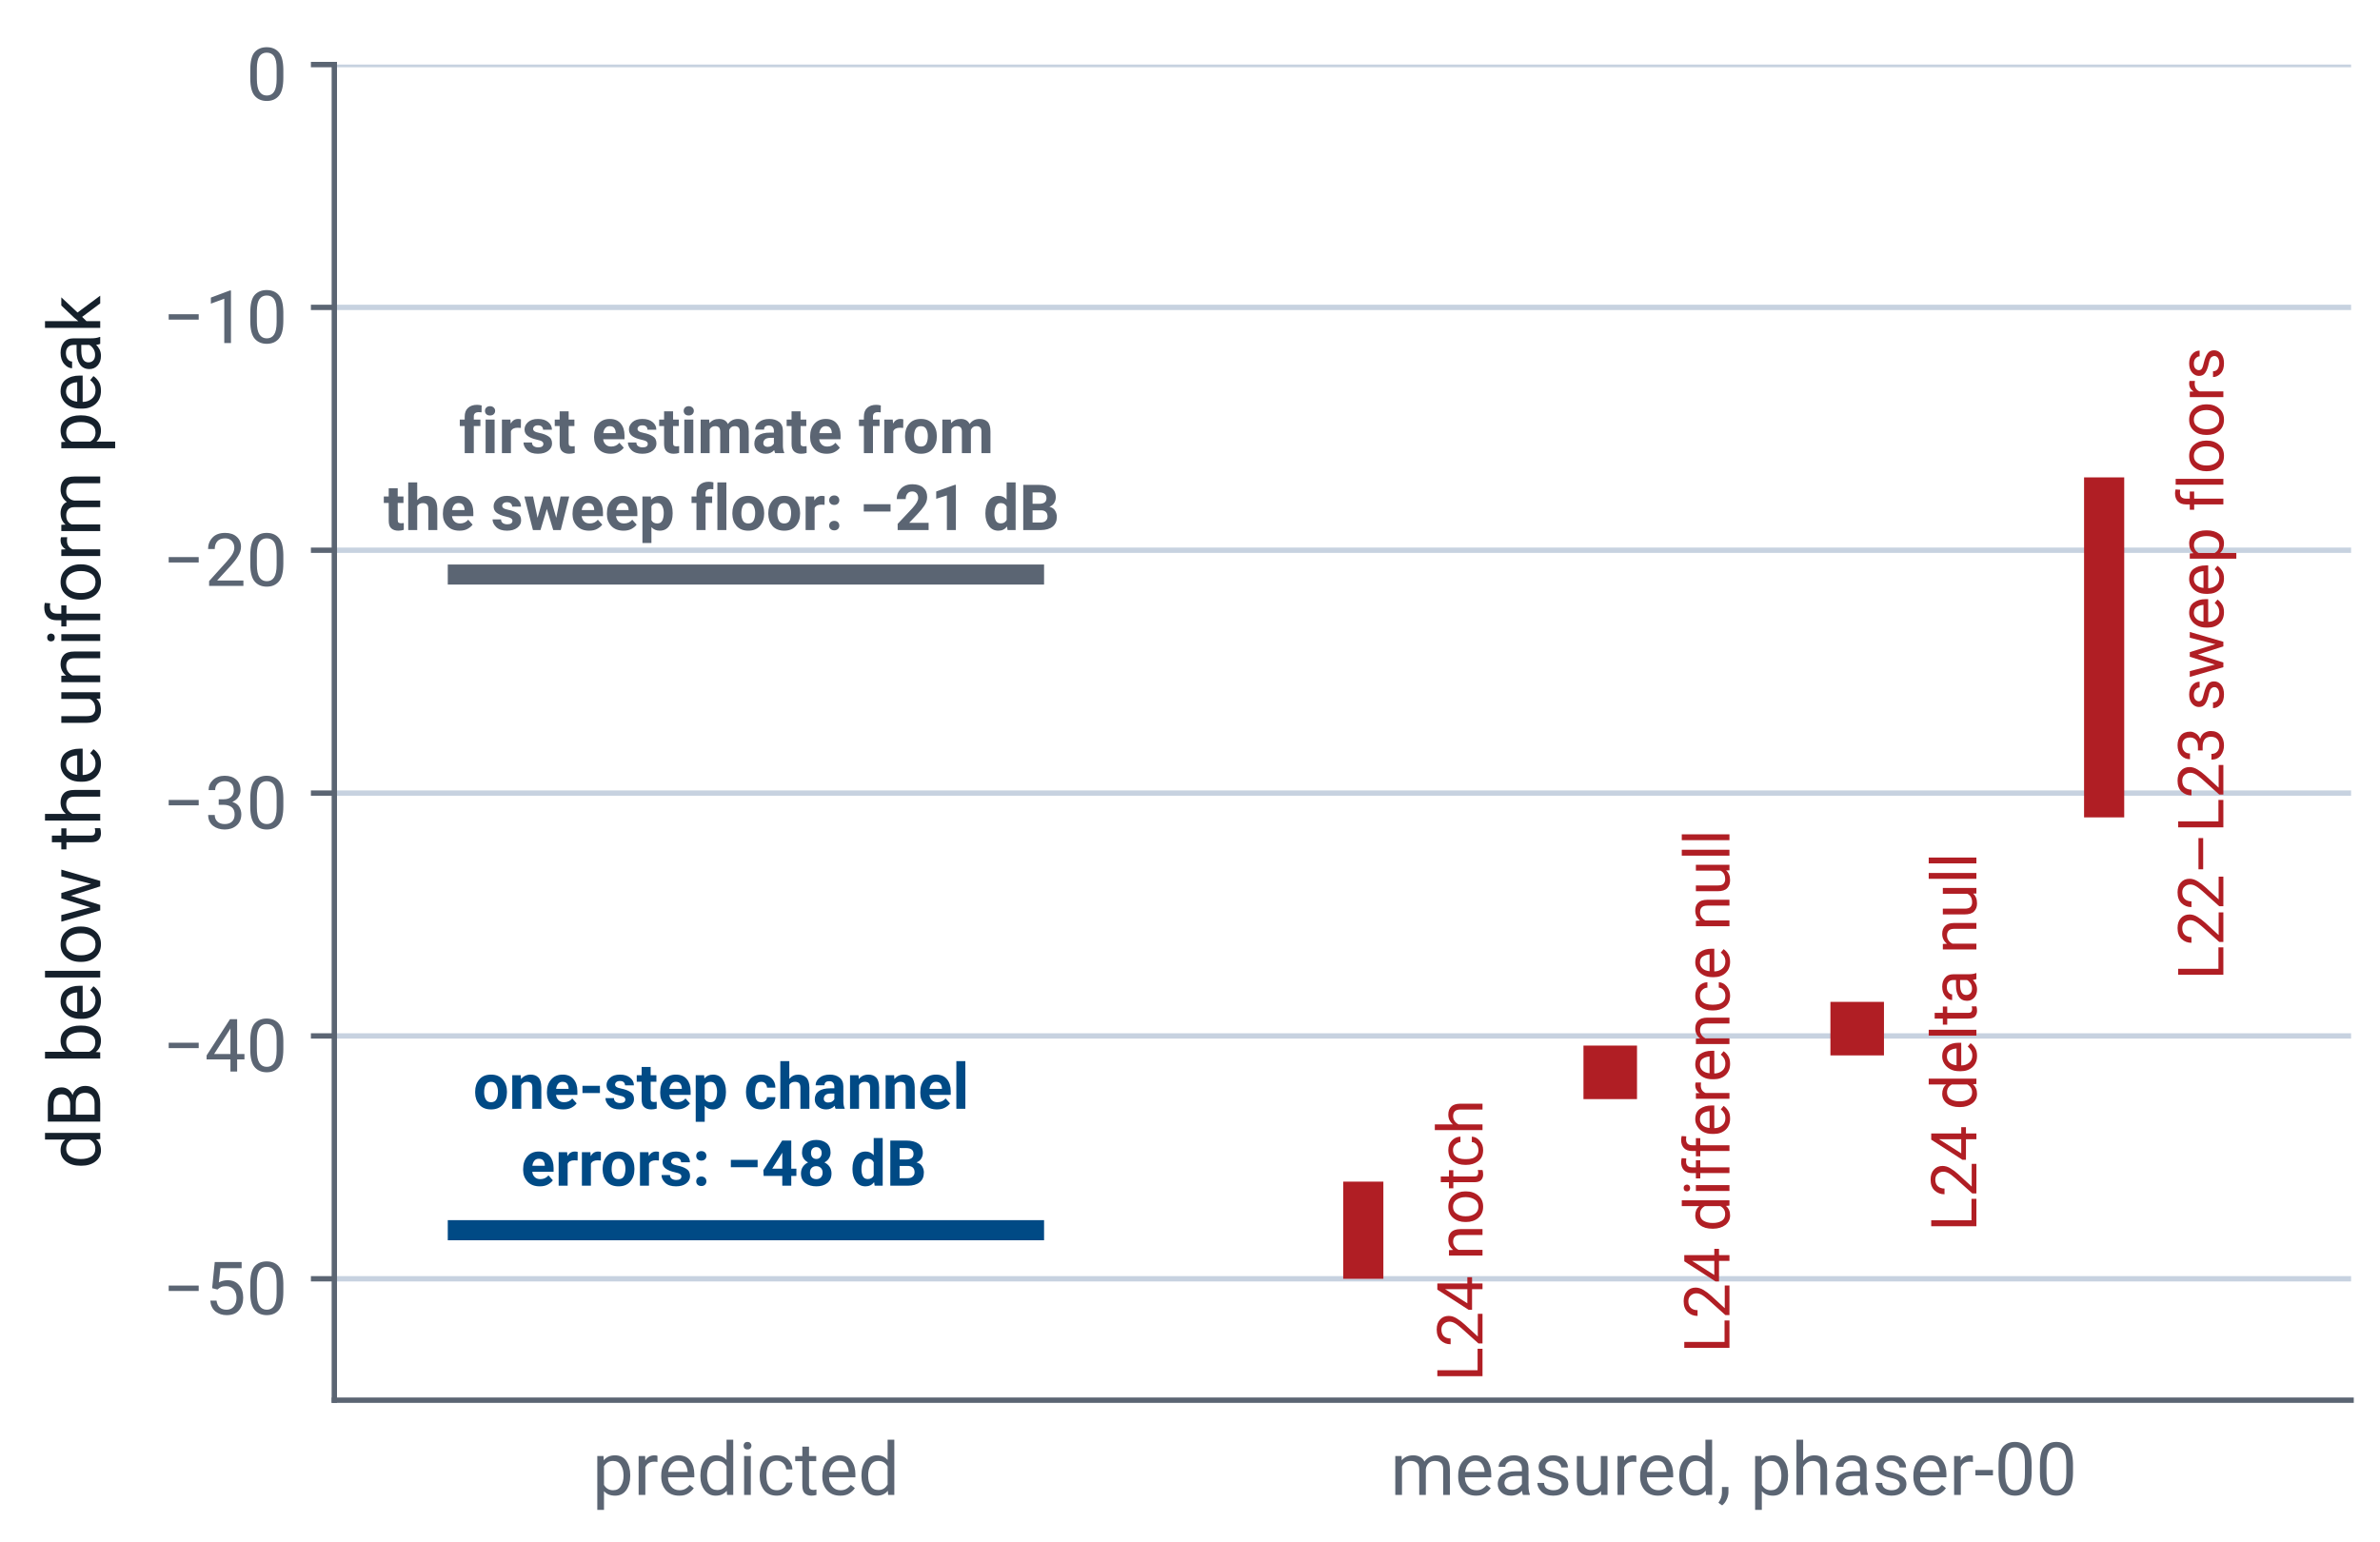
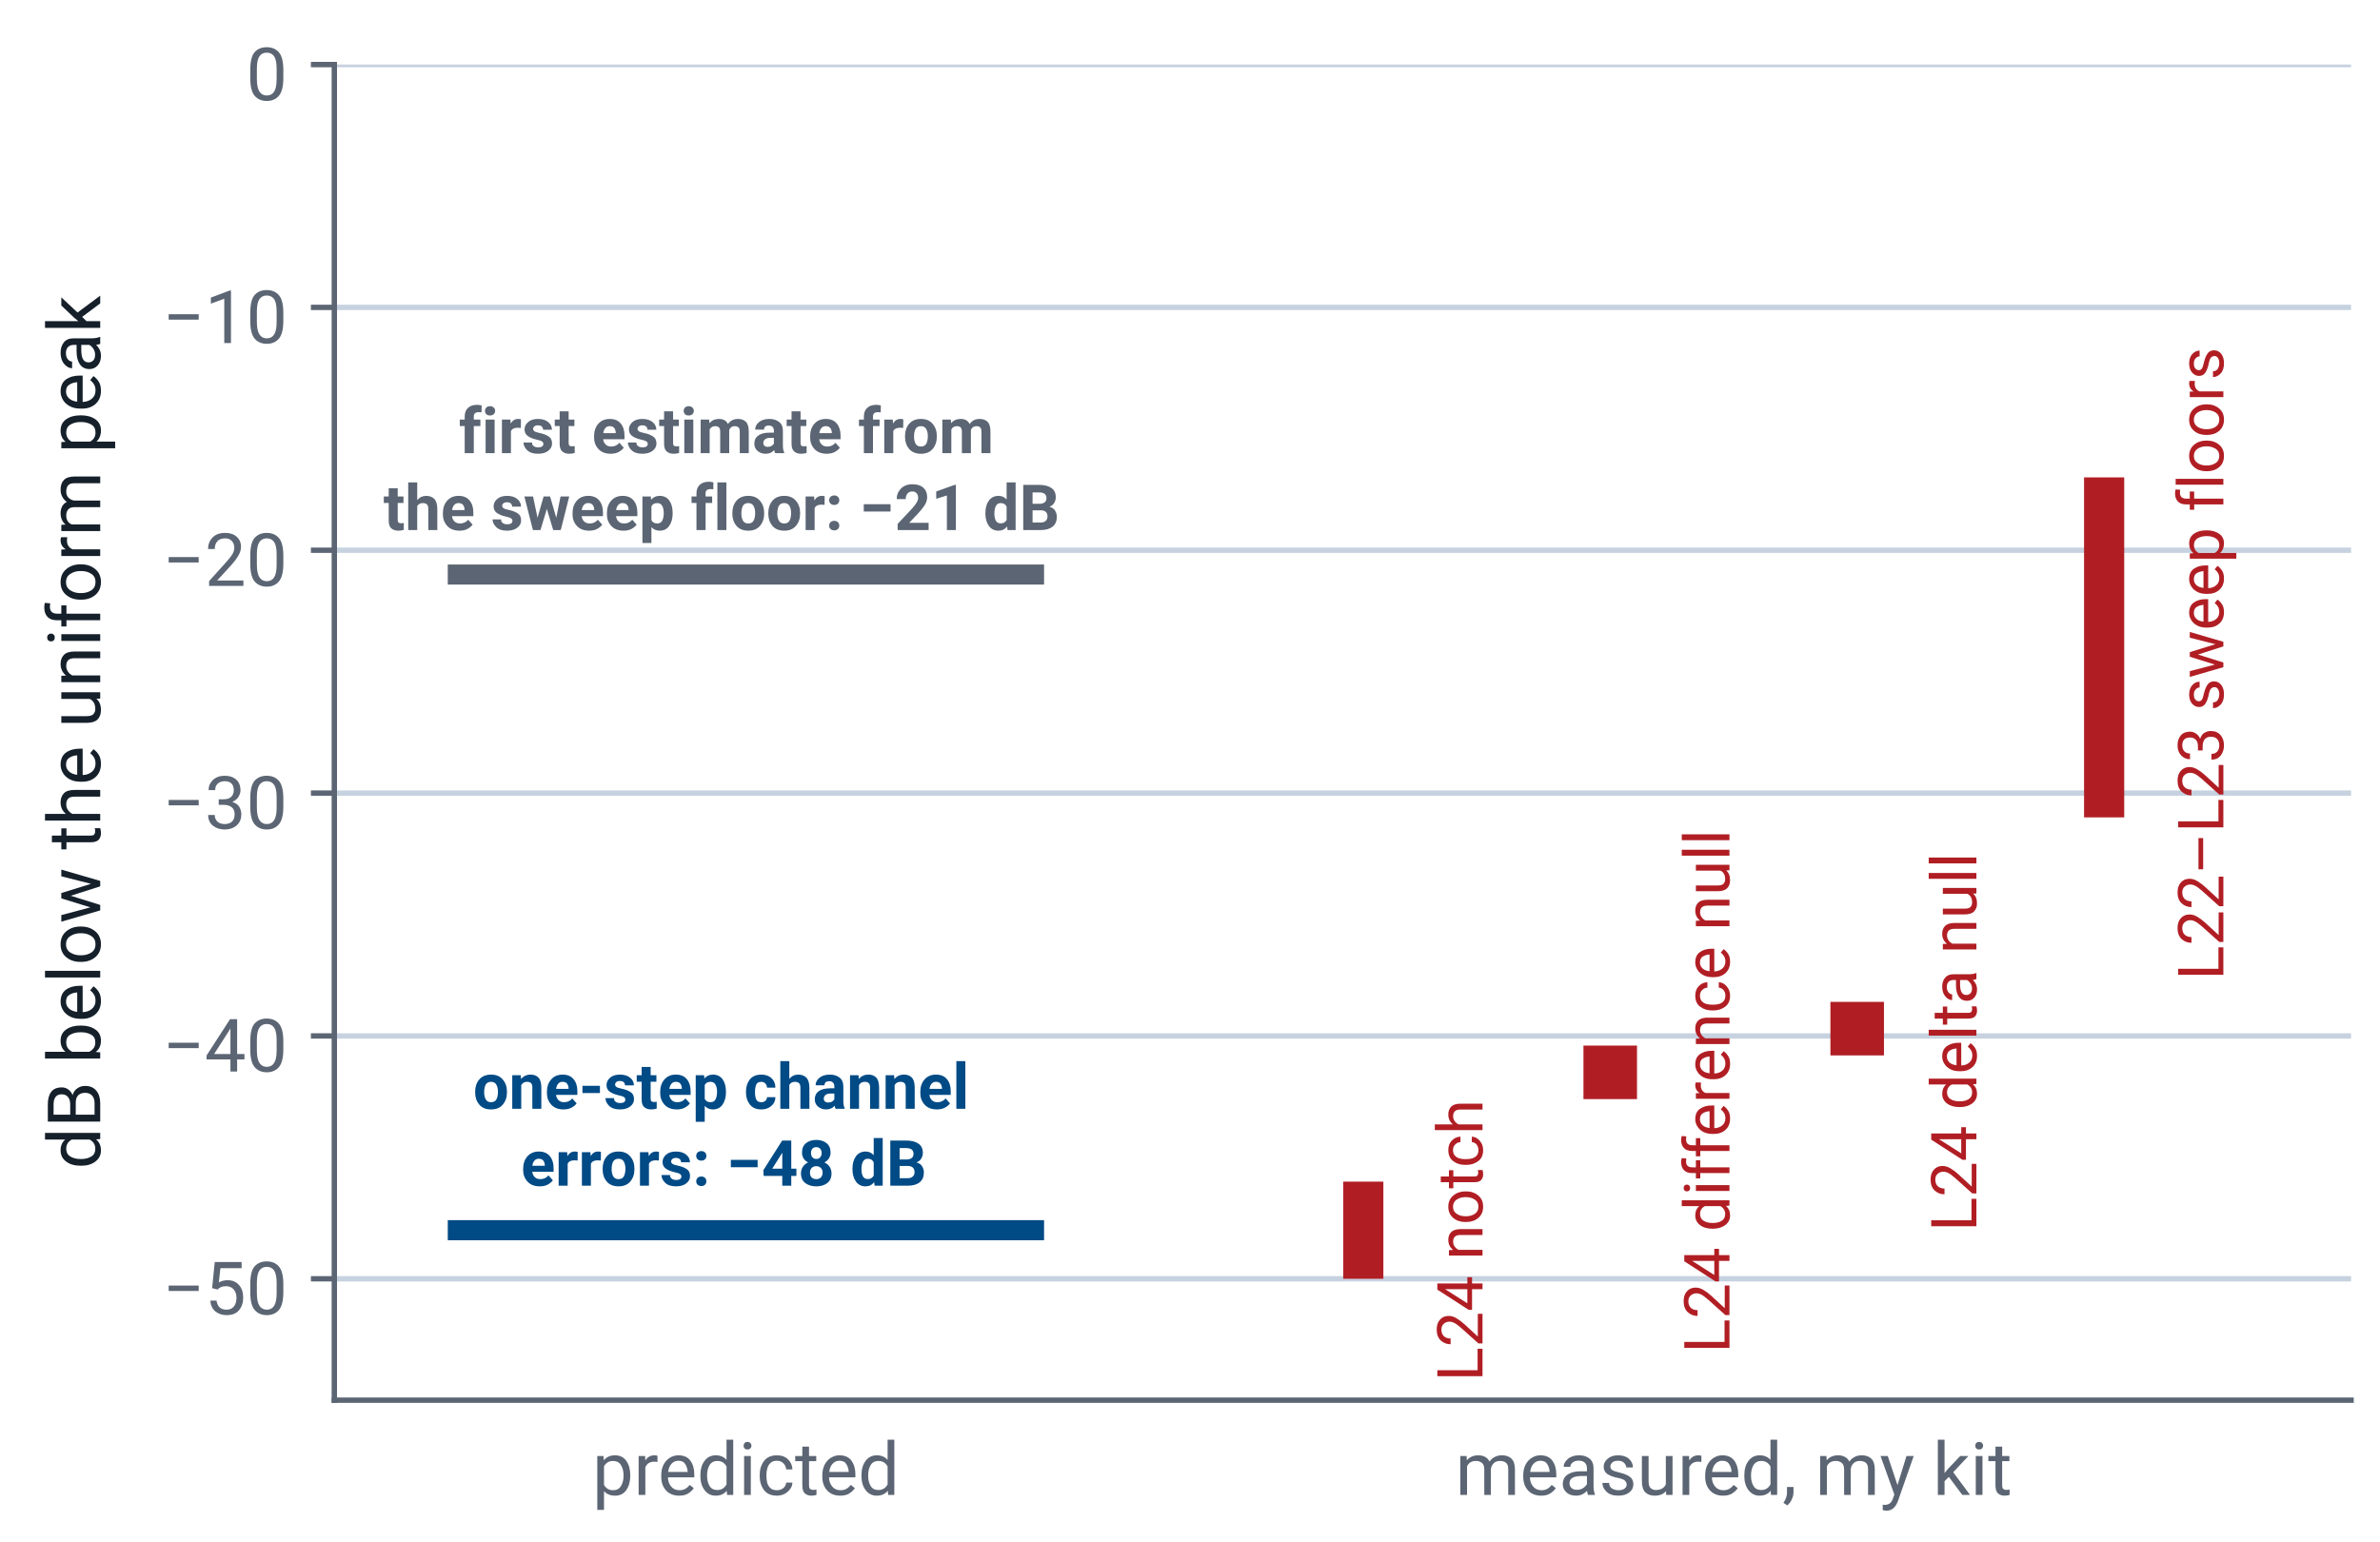
<svg xmlns="http://www.w3.org/2000/svg" xmlns:xlink="http://www.w3.org/1999/xlink" width="355.592pt" height="230.362pt" viewBox="0 0 355.592 230.362" version="1.1">
  <defs>
    <style type="text/css">*{stroke-linejoin: round; stroke-linecap: butt}</style>
  </defs>
  <g id="figure_1">
    <g id="patch_1">
      <path d="M 0 230.362  L 355.592 230.362  L 355.592 0  L 0 0  L 0 230.362  z " style="fill: none" />
    </g>
    <g id="axes_1">
      <g id="patch_2">
        <path d="M 49.952 209.232  L 351.272 209.232  L 351.272 9.648  L 49.952 9.648  L 49.952 209.232  z " style="fill: none" />
      </g>
      <g id="matplotlib.axis_1">
        <g id="xtick_1">
          <g id="line2d_1" />
          <g id="text_1">
            <text style="font-size: 11px; font-family:'Source Sans Pro', 'Segoe UI', Roboto, Helvetica, Arial, sans-serif; text-anchor: middle; fill: #5b6573" x="111.446" y="223.388" transform="rotate(-0 111.4463 223.3884)">predicted</text>
          </g>
        </g>
        <g id="xtick_2">
          <g id="line2d_2" />
          <g id="text_2">
-             <text style="font-size: 11px; font-family:'Source Sans Pro', 'Segoe UI', Roboto, Helvetica, Arial, sans-serif; text-anchor: middle; fill: #5b6573" x="259.032" y="223.388" transform="rotate(-0 259.0316 223.3884)">measured, phaser-00</text>
+             <text style="font-size: 11px; font-family:'Source Sans Pro', 'Segoe UI', Roboto, Helvetica, Arial, sans-serif; text-anchor: middle; fill: #5b6573" x="259.032" y="223.388" transform="rotate(-0 259.0316 223.3884)">measured, my kit</text>
          </g>
        </g>
      </g>
      <g id="matplotlib.axis_2">
        <g id="ytick_1">
          <g id="line2d_3">
-             <path d="M 49.952 191.088  L 351.272 191.088  " clip-path="url(#p412a77c0eb)" style="fill: none; stroke: #c7d2e0; stroke-width: 0.8; stroke-linecap: square" />
+             <path d="M 49.952 191.088  L 351.272 191.088  " clip-path="url(#p0927539a43)" style="fill: none; stroke: #c7d2e0; stroke-width: 0.8; stroke-linecap: square" />
          </g>
          <g id="line2d_4">
            <defs>
-               <path id="m4d7eb49909" d="M 0 0  L -3.5 0  " style="stroke: #5b6573; stroke-width: 0.8" />
+               <path id="m16cf325395" d="M 0 0  L -3.5 0  " style="stroke: #5b6573; stroke-width: 0.8" />
            </defs>
            <g>
-               <use xlink:href="#m4d7eb49909" x="49.952" y="191.088" style="fill: #5b6573; stroke: #5b6573; stroke-width: 0.8" />
+               <use xlink:href="#m16cf325395" x="49.952" y="191.088" style="fill: #5b6573; stroke: #5b6573; stroke-width: 0.8" />
            </g>
          </g>
          <g id="text_3">
            <text style="font-size: 11px; font-family:'Source Sans Pro', 'Segoe UI', Roboto, Helvetica, Arial, sans-serif; text-anchor: end; fill: #5b6573" x="42.952" y="196.416" transform="rotate(-0 42.95238 196.4162)">−50</text>
          </g>
        </g>
        <g id="ytick_2">
          <g id="line2d_5">
-             <path d="M 49.952 154.8  L 351.272 154.8  " clip-path="url(#p412a77c0eb)" style="fill: none; stroke: #c7d2e0; stroke-width: 0.8; stroke-linecap: square" />
+             <path d="M 49.952 154.8  L 351.272 154.8  " clip-path="url(#p0927539a43)" style="fill: none; stroke: #c7d2e0; stroke-width: 0.8; stroke-linecap: square" />
          </g>
          <g id="line2d_6">
            <g>
-               <use xlink:href="#m4d7eb49909" x="49.952" y="154.8" style="fill: #5b6573; stroke: #5b6573; stroke-width: 0.8" />
+               <use xlink:href="#m16cf325395" x="49.952" y="154.8" style="fill: #5b6573; stroke: #5b6573; stroke-width: 0.8" />
            </g>
          </g>
          <g id="text_4">
            <text style="font-size: 11px; font-family:'Source Sans Pro', 'Segoe UI', Roboto, Helvetica, Arial, sans-serif; text-anchor: end; fill: #5b6573" x="42.952" y="160.128" transform="rotate(-0 42.95238 160.1283)">−40</text>
          </g>
        </g>
        <g id="ytick_3">
          <g id="line2d_7">
-             <path d="M 49.952 118.512  L 351.272 118.512  " clip-path="url(#p412a77c0eb)" style="fill: none; stroke: #c7d2e0; stroke-width: 0.8; stroke-linecap: square" />
+             <path d="M 49.952 118.512  L 351.272 118.512  " clip-path="url(#p0927539a43)" style="fill: none; stroke: #c7d2e0; stroke-width: 0.8; stroke-linecap: square" />
          </g>
          <g id="line2d_8">
            <g>
-               <use xlink:href="#m4d7eb49909" x="49.952" y="118.512" style="fill: #5b6573; stroke: #5b6573; stroke-width: 0.8" />
+               <use xlink:href="#m16cf325395" x="49.952" y="118.512" style="fill: #5b6573; stroke: #5b6573; stroke-width: 0.8" />
            </g>
          </g>
          <g id="text_5">
            <text style="font-size: 11px; font-family:'Source Sans Pro', 'Segoe UI', Roboto, Helvetica, Arial, sans-serif; text-anchor: end; fill: #5b6573" x="42.952" y="123.84" transform="rotate(-0 42.95238 123.8402)">−30</text>
          </g>
        </g>
        <g id="ytick_4">
          <g id="line2d_9">
-             <path d="M 49.952 82.224  L 351.272 82.224  " clip-path="url(#p412a77c0eb)" style="fill: none; stroke: #c7d2e0; stroke-width: 0.8; stroke-linecap: square" />
+             <path d="M 49.952 82.224  L 351.272 82.224  " clip-path="url(#p0927539a43)" style="fill: none; stroke: #c7d2e0; stroke-width: 0.8; stroke-linecap: square" />
          </g>
          <g id="line2d_10">
            <g>
-               <use xlink:href="#m4d7eb49909" x="49.952" y="82.224" style="fill: #5b6573; stroke: #5b6573; stroke-width: 0.8" />
+               <use xlink:href="#m16cf325395" x="49.952" y="82.224" style="fill: #5b6573; stroke: #5b6573; stroke-width: 0.8" />
            </g>
          </g>
          <g id="text_6">
            <text style="font-size: 11px; font-family:'Source Sans Pro', 'Segoe UI', Roboto, Helvetica, Arial, sans-serif; text-anchor: end; fill: #5b6573" x="42.952" y="87.552" transform="rotate(-0 42.95238 87.55225)">−20</text>
          </g>
        </g>
        <g id="ytick_5">
          <g id="line2d_11">
-             <path d="M 49.952 45.936  L 351.272 45.936  " clip-path="url(#p412a77c0eb)" style="fill: none; stroke: #c7d2e0; stroke-width: 0.8; stroke-linecap: square" />
+             <path d="M 49.952 45.936  L 351.272 45.936  " clip-path="url(#p0927539a43)" style="fill: none; stroke: #c7d2e0; stroke-width: 0.8; stroke-linecap: square" />
          </g>
          <g id="line2d_12">
            <g>
-               <use xlink:href="#m4d7eb49909" x="49.952" y="45.936" style="fill: #5b6573; stroke: #5b6573; stroke-width: 0.8" />
+               <use xlink:href="#m16cf325395" x="49.952" y="45.936" style="fill: #5b6573; stroke: #5b6573; stroke-width: 0.8" />
            </g>
          </g>
          <g id="text_7">
            <text style="font-size: 11px; font-family:'Source Sans Pro', 'Segoe UI', Roboto, Helvetica, Arial, sans-serif; text-anchor: end; fill: #5b6573" x="42.952" y="51.264" transform="rotate(-0 42.95238 51.26425)">−10</text>
          </g>
        </g>
        <g id="ytick_6">
          <g id="line2d_13">
-             <path d="M 49.952 9.648  L 351.272 9.648  " clip-path="url(#p412a77c0eb)" style="fill: none; stroke: #c7d2e0; stroke-width: 0.8; stroke-linecap: square" />
+             <path d="M 49.952 9.648  L 351.272 9.648  " clip-path="url(#p0927539a43)" style="fill: none; stroke: #c7d2e0; stroke-width: 0.8; stroke-linecap: square" />
          </g>
          <g id="line2d_14">
            <g>
-               <use xlink:href="#m4d7eb49909" x="49.952" y="9.648" style="fill: #5b6573; stroke: #5b6573; stroke-width: 0.8" />
+               <use xlink:href="#m16cf325395" x="49.952" y="9.648" style="fill: #5b6573; stroke: #5b6573; stroke-width: 0.8" />
            </g>
          </g>
          <g id="text_8">
            <text style="font-size: 11px; font-family:'Source Sans Pro', 'Segoe UI', Roboto, Helvetica, Arial, sans-serif; text-anchor: end; fill: #5b6573" x="42.952" y="14.976" transform="rotate(-0 42.95238 14.97625)">0</text>
          </g>
        </g>
        <g id="text_9">
          <text style="font-size: 11px; font-family:'Source Sans Pro', 'Segoe UI', Roboto, Helvetica, Arial, sans-serif; text-anchor: middle; fill: #15202b" x="14.976" y="109.44" transform="rotate(-90 14.97625 109.4401)">dB below the uniform peak</text>
        </g>
      </g>
      <g id="line2d_15">
-         <path d="M 68.401 183.831  L 154.492 183.831  " clip-path="url(#p412a77c0eb)" style="fill: none; stroke: #004a85; stroke-width: 3; stroke-linecap: square" />
+         <path d="M 68.401 183.831  L 154.492 183.831  " clip-path="url(#p0927539a43)" style="fill: none; stroke: #004a85; stroke-width: 3; stroke-linecap: square" />
      </g>
      <g id="line2d_16">
-         <path d="M 68.401 85.853  L 154.492 85.853  " clip-path="url(#p412a77c0eb)" style="fill: none; stroke: #5b6573; stroke-width: 3; stroke-linecap: square" />
+         <path d="M 68.401 85.853  L 154.492 85.853  " clip-path="url(#p0927539a43)" style="fill: none; stroke: #5b6573; stroke-width: 3; stroke-linecap: square" />
      </g>
      <g id="line2d_17">
-         <path d="M 203.687 191.088  L 203.687 176.573  " clip-path="url(#p412a77c0eb)" style="fill: none; stroke: #b01e24; stroke-width: 6" />
+         <path d="M 203.687 191.088  L 203.687 176.573  " clip-path="url(#p0927539a43)" style="fill: none; stroke: #b01e24; stroke-width: 6" />
      </g>
      <g id="line2d_18">
        <defs>
-           <path id="m51a18894ad" d="M -3.5 3.5  L 3.5 3.5  L 3.5 -3.5  L -3.5 -3.5  z " style="stroke: #b01e24; stroke-linejoin: miter" />
+           <path id="med7cca4c4e" d="M -3.5 3.5  L 3.5 3.5  L 3.5 -3.5  L -3.5 -3.5  z " style="stroke: #b01e24; stroke-linejoin: miter" />
        </defs>
-         <g clip-path="url(#p412a77c0eb)">
-           <use xlink:href="#m51a18894ad" x="240.583" y="160.243" style="fill: #b01e24; stroke: #b01e24; stroke-linejoin: miter" />
+         <g clip-path="url(#p0927539a43)">
+           <use xlink:href="#med7cca4c4e" x="240.583" y="160.243" style="fill: #b01e24; stroke: #b01e24; stroke-linejoin: miter" />
        </g>
      </g>
      <g id="line2d_19">
-         <g clip-path="url(#p412a77c0eb)">
-           <use xlink:href="#m51a18894ad" x="277.48" y="153.711" style="fill: #b01e24; stroke: #b01e24; stroke-linejoin: miter" />
+         <g clip-path="url(#p0927539a43)">
+           <use xlink:href="#med7cca4c4e" x="277.48" y="153.711" style="fill: #b01e24; stroke: #b01e24; stroke-linejoin: miter" />
        </g>
      </g>
      <g id="line2d_20">
-         <path d="M 314.376 122.141  L 314.376 71.338  " clip-path="url(#p412a77c0eb)" style="fill: none; stroke: #b01e24; stroke-width: 6" />
+         <path d="M 314.376 122.141  L 314.376 71.338  " clip-path="url(#p0927539a43)" style="fill: none; stroke: #b01e24; stroke-width: 6" />
      </g>
      <g id="patch_3">
        <path d="M 49.952 209.232  L 49.952 9.648  " style="fill: none; stroke: #5b6573; stroke-width: 0.8; stroke-linejoin: miter; stroke-linecap: square" />
      </g>
      <g id="patch_4">
        <path d="M 49.952 209.232  L 351.272 209.232  " style="fill: none; stroke: #5b6573; stroke-width: 0.8; stroke-linejoin: miter; stroke-linecap: square" />
      </g>
      <g id="text_10">
        <text style="font-weight: 700; font-size: 9.5px; font-family:'Source Sans Pro', 'Segoe UI', Roboto, Helvetica, Arial, sans-serif; fill: #004a85" transform="translate(70.68087 165.6898)">one-step channel</text>
        <text style="font-weight: 700; font-size: 9.5px; font-family:'Source Sans Pro', 'Segoe UI', Roboto, Helvetica, Arial, sans-serif; fill: #004a85" transform="translate(77.81997 177.1845)">errors: −48 dB</text>
      </g>
      <g id="text_11">
        <text style="font-weight: 700; font-size: 9.5px; font-family:'Source Sans Pro', 'Segoe UI', Roboto, Helvetica, Arial, sans-serif; fill: #5b6573" transform="translate(68.55524 67.71223)">first estimate from</text>
        <text style="font-weight: 700; font-size: 9.5px; font-family:'Source Sans Pro', 'Segoe UI', Roboto, Helvetica, Arial, sans-serif; fill: #5b6573" transform="translate(57.297 79.20686)">the sweep floor: −21 dB</text>
      </g>
      <g id="text_12">
        <text style="font-size: 9.5px; font-family:'Source Sans Pro', 'Segoe UI', Roboto, Helvetica, Arial, sans-serif; fill: #b01e24" transform="translate(221.4993 206.4279) rotate(-90)">L24 notch</text>
      </g>
      <g id="text_13">
        <text style="font-size: 9.5px; font-family:'Source Sans Pro', 'Segoe UI', Roboto, Helvetica, Arial, sans-serif; fill: #b01e24" transform="translate(258.3957 202.1947) rotate(-90)">L24 difference null</text>
      </g>
      <g id="text_14">
        <text style="font-size: 9.5px; font-family:'Source Sans Pro', 'Segoe UI', Roboto, Helvetica, Arial, sans-serif; fill: #b01e24" transform="translate(295.292 184.018) rotate(-90)">L24 delta null</text>
      </g>
      <g id="text_15">
        <text style="font-size: 9.5px; font-family:'Source Sans Pro', 'Segoe UI', Roboto, Helvetica, Arial, sans-serif; fill: #b01e24" transform="translate(332.1883 146.4384) rotate(-90)">L22–L23 sweep floors</text>
      </g>
    </g>
  </g>
  <defs>
-     <clipPath id="p412a77c0eb">
+     <clipPath id="p0927539a43">
      <rect x="49.952" y="9.648" width="301.32" height="199.584" />
    </clipPath>
  </defs>
</svg>
